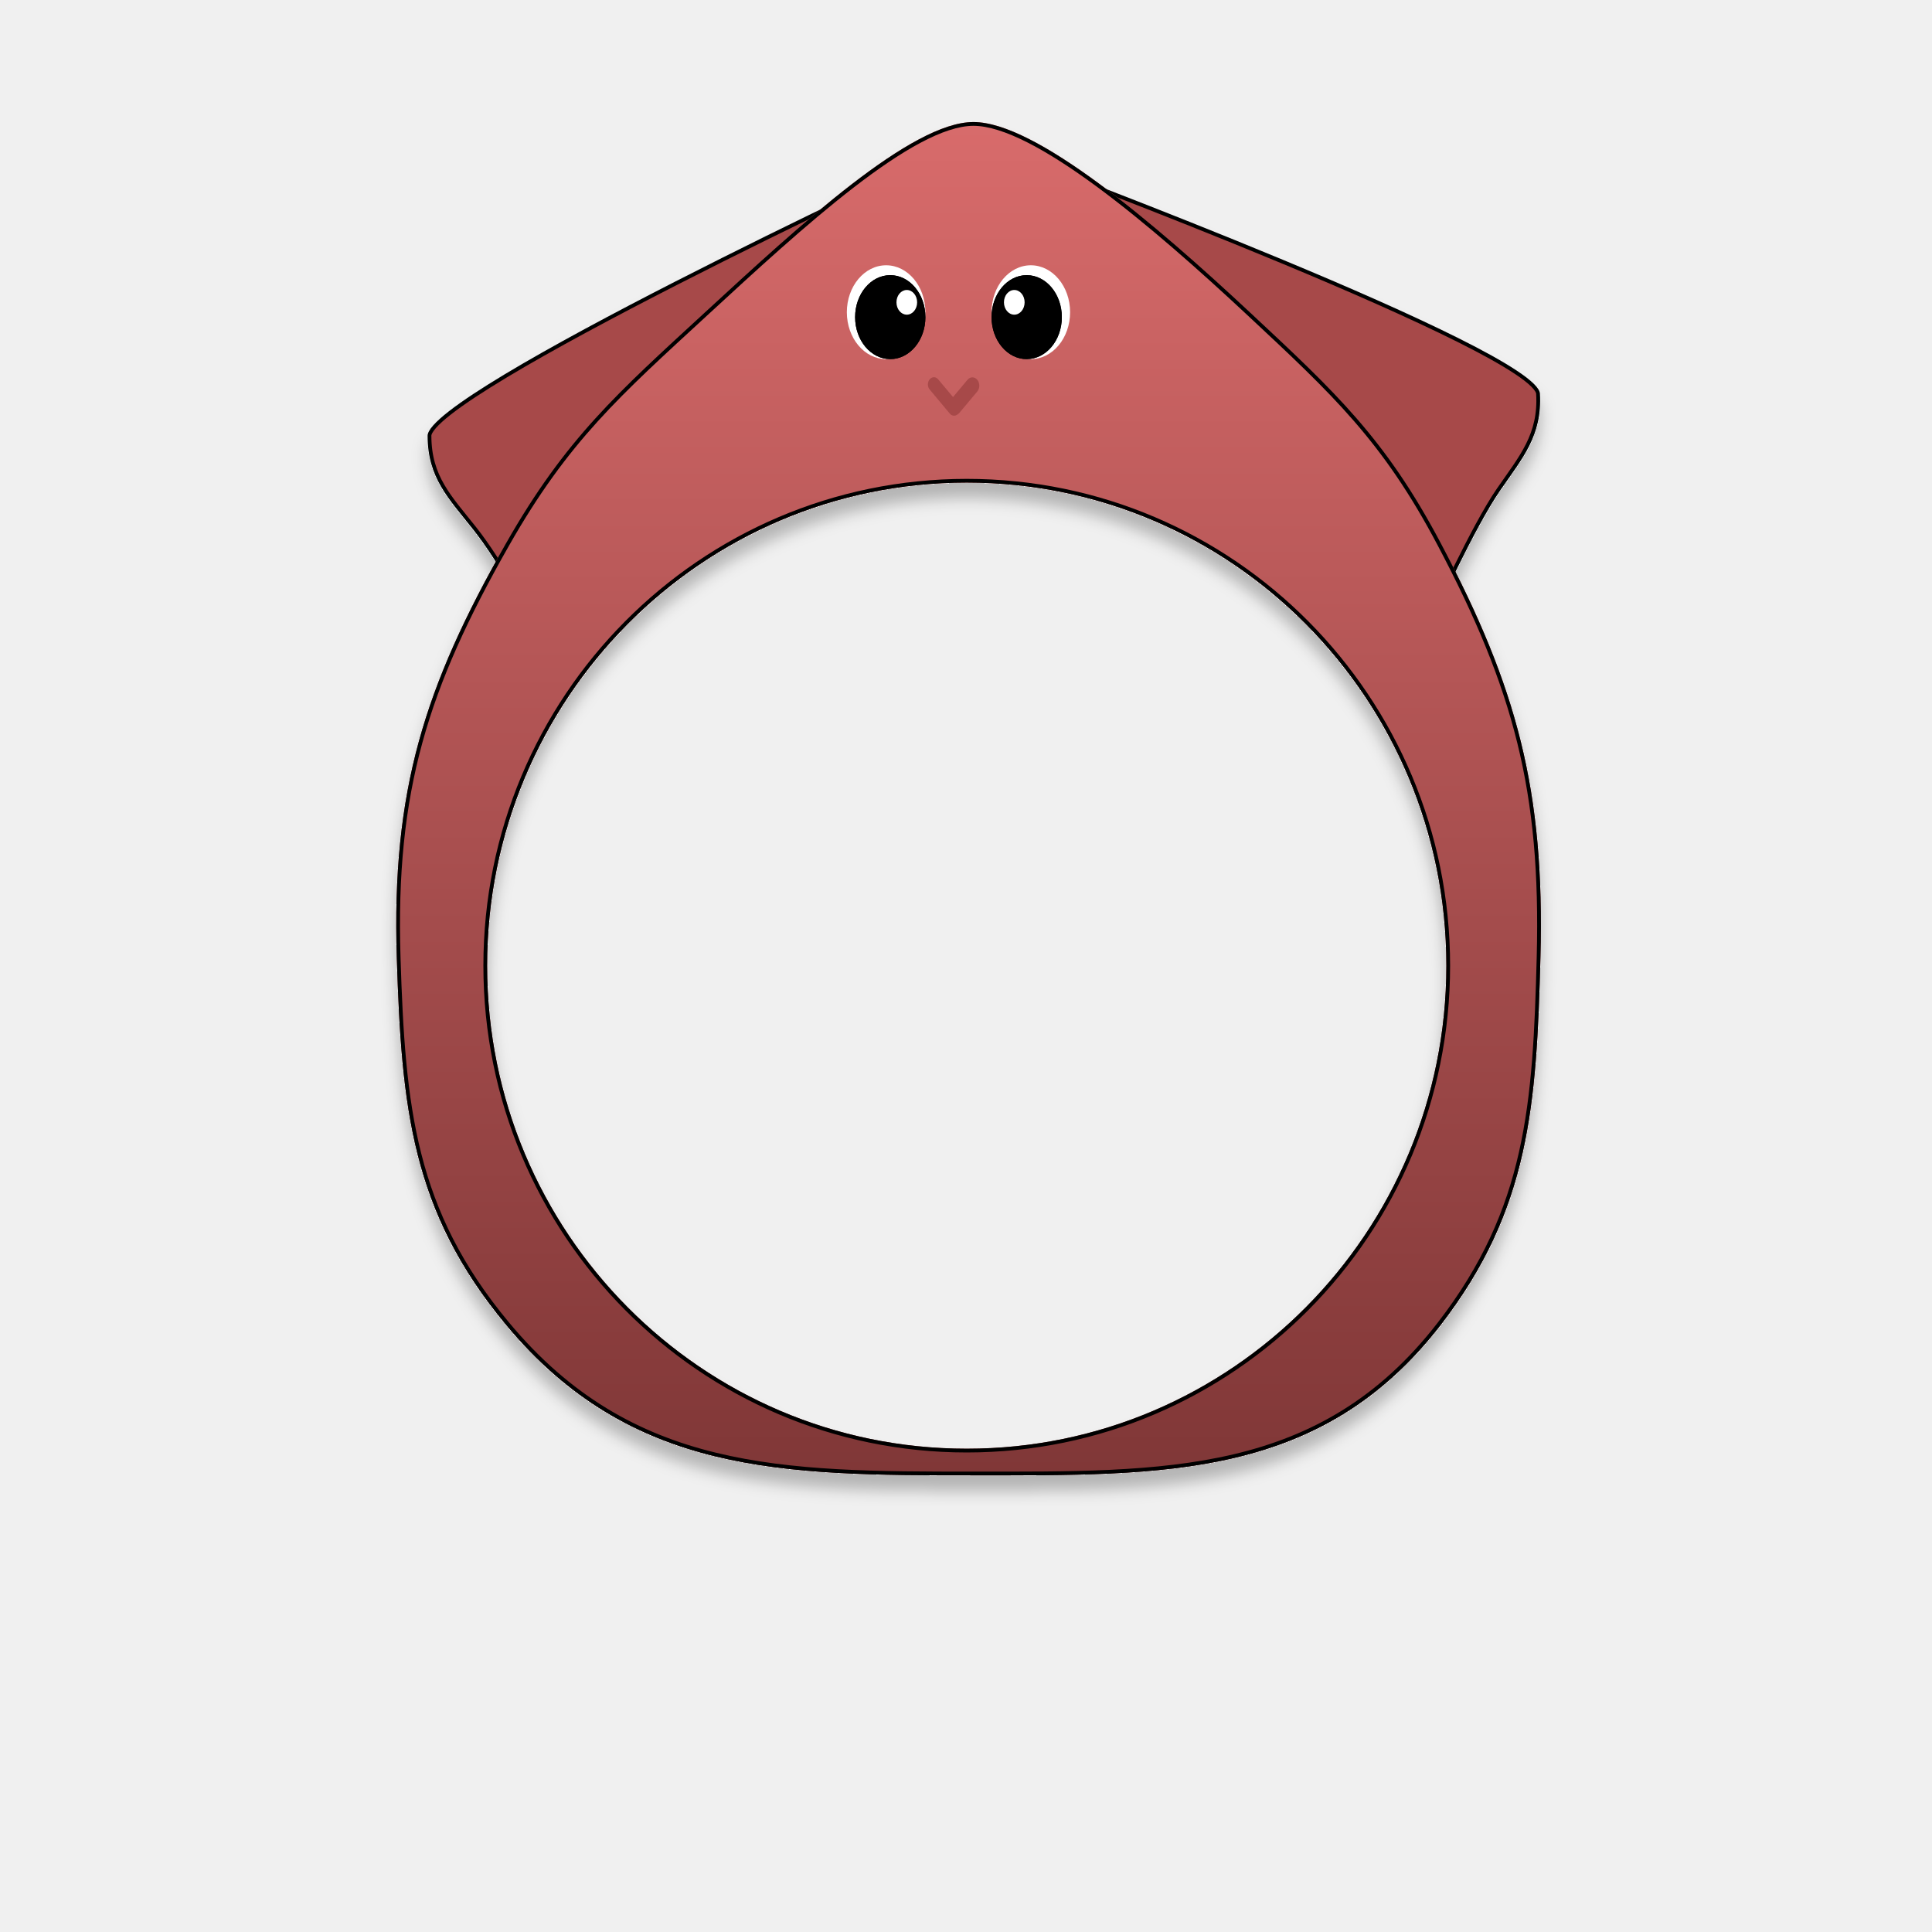
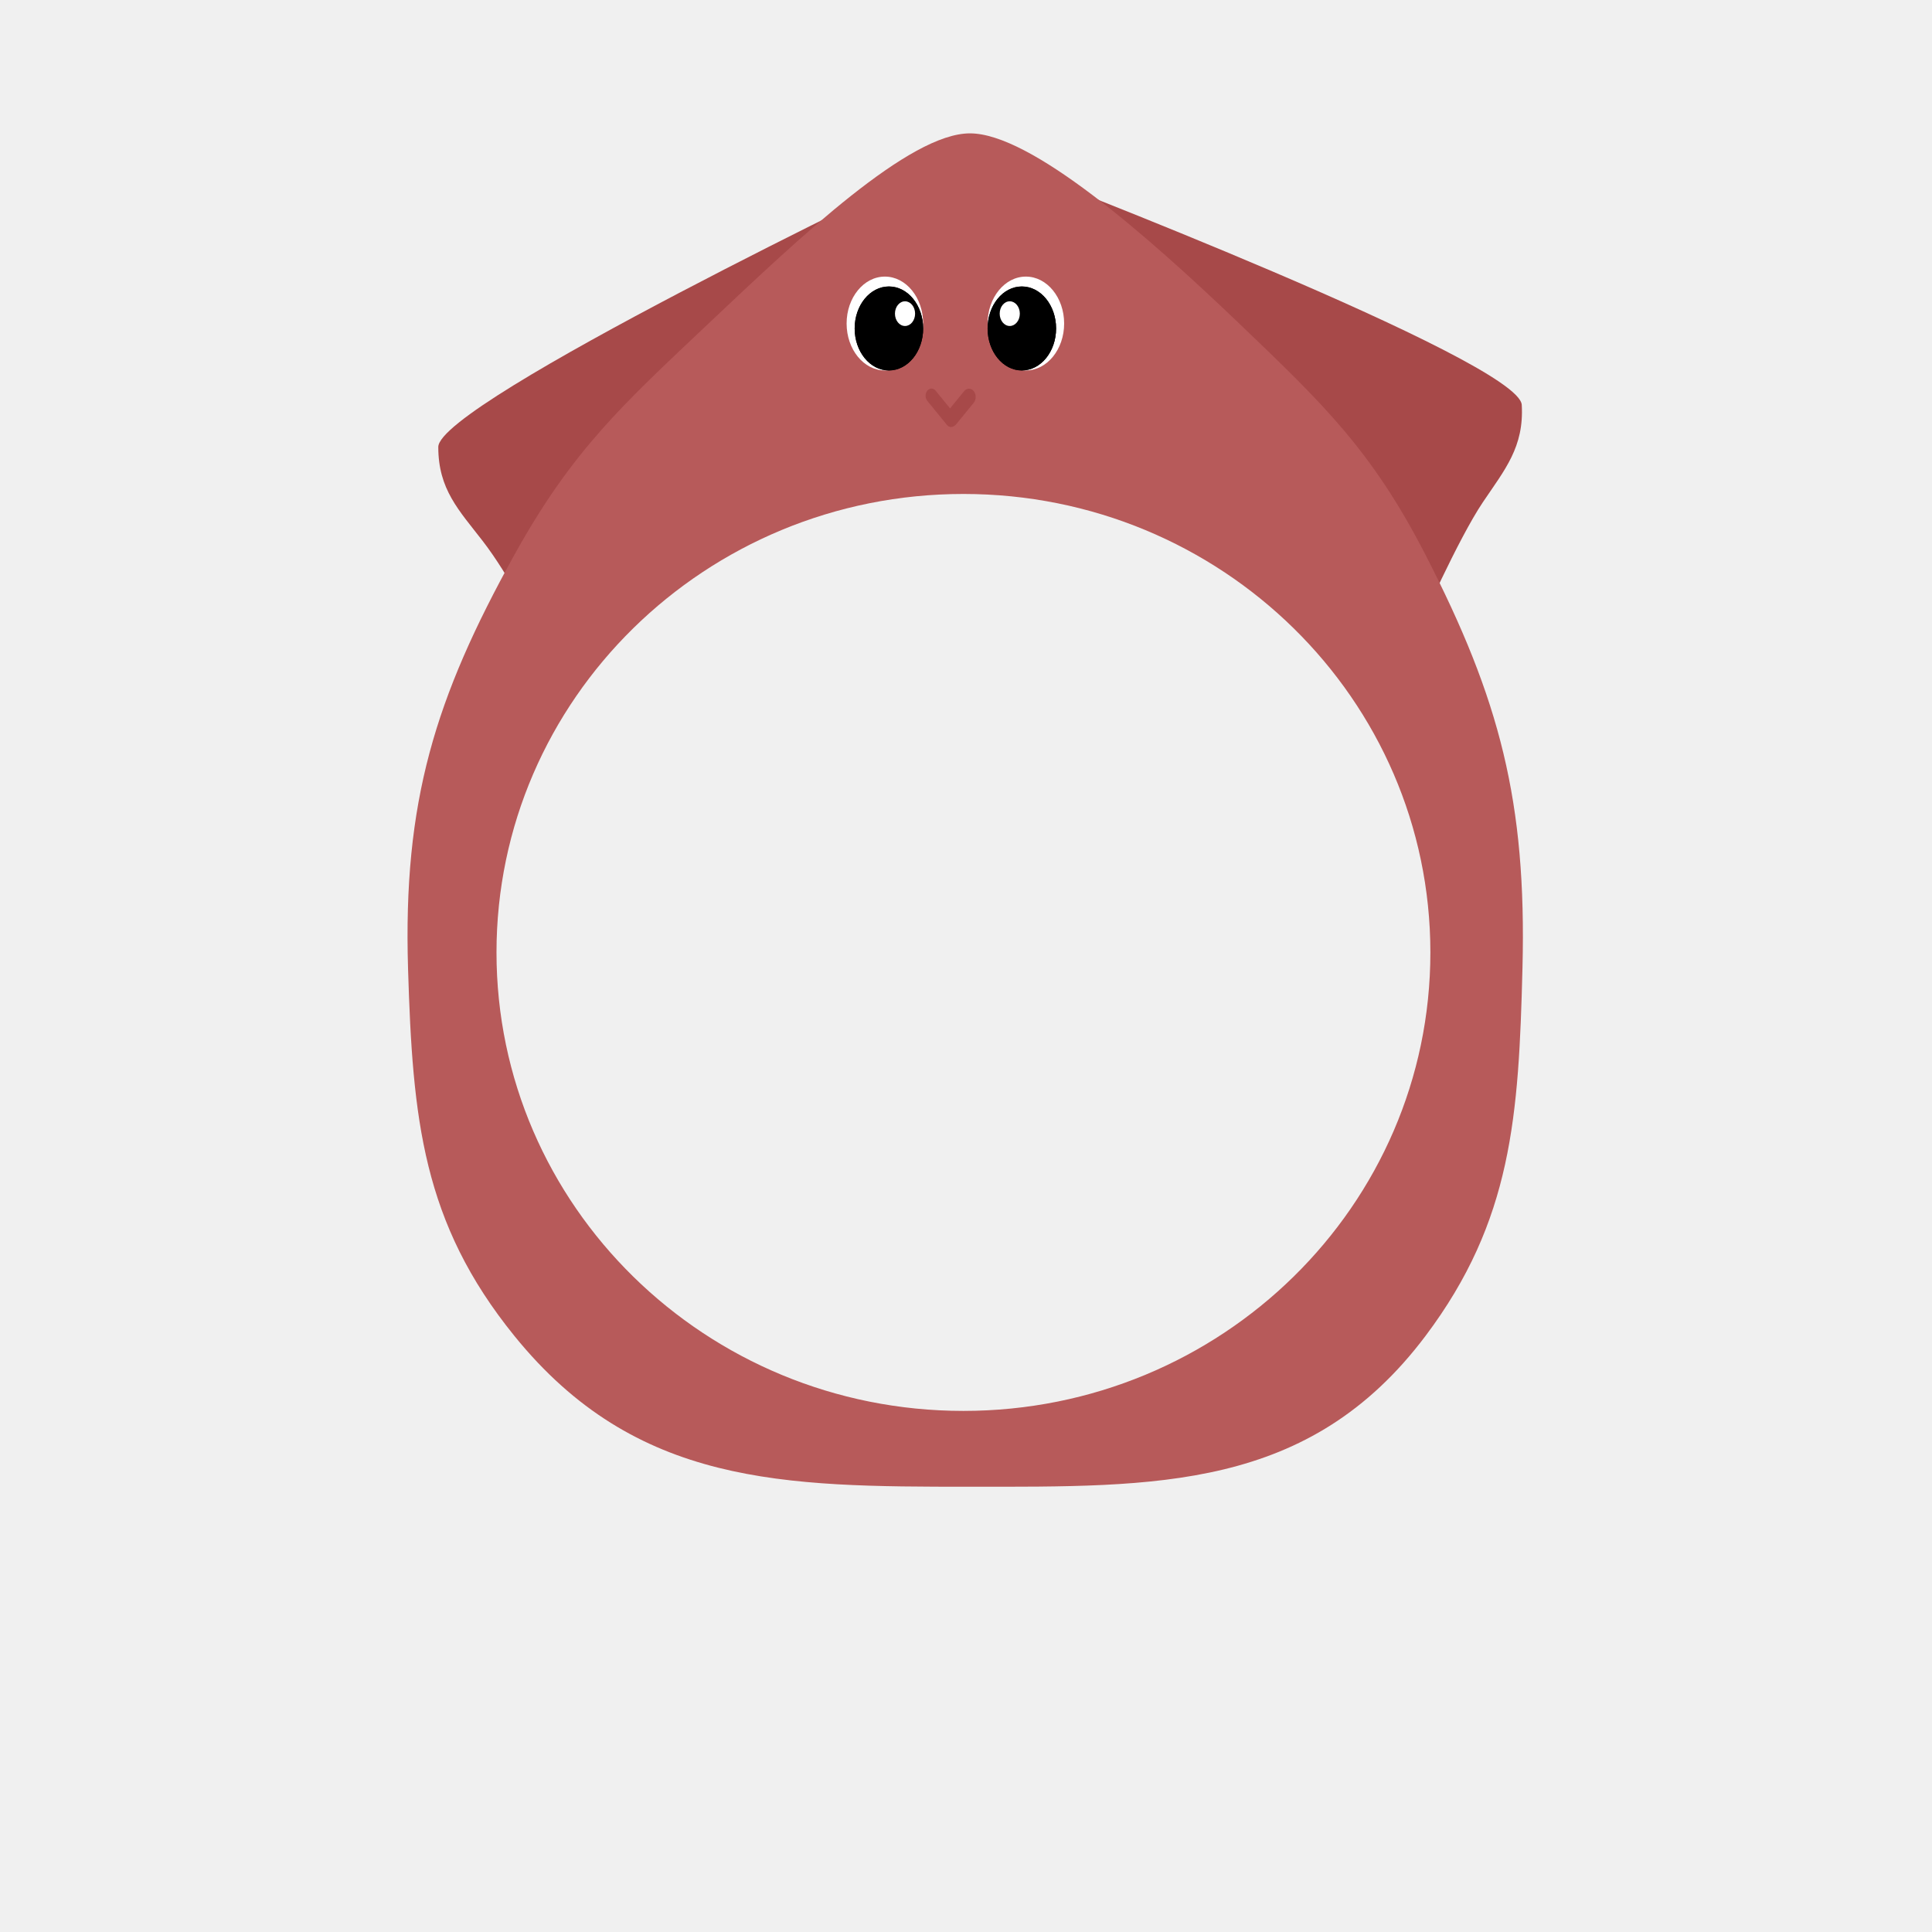
<svg xmlns="http://www.w3.org/2000/svg" width="512" height="512" viewBox="0 0 512 512" fill="none">
-   <g clip-path="url(#clip0_163_1587)">
-     <g filter="url(#filter0_d_163_1587)">
-       <path d="M139.75 162.381C139.745 162.369 139.738 162.358 139.732 162.347C139.527 161.952 139.227 161.379 138.844 160.663C138.078 159.23 136.98 157.225 135.653 154.932C133.001 150.348 129.425 144.594 125.746 139.959C119.231 131.754 113.818 126.42 113.818 115.462C113.818 115.239 113.898 114.926 114.123 114.509C114.345 114.097 114.686 113.624 115.153 113.093C116.085 112.031 117.47 110.79 119.256 109.396C122.827 106.611 127.941 103.264 134.094 99.568C146.397 92.178 162.807 83.425 179.225 75.035C195.642 66.647 212.06 58.625 224.374 52.701C230.531 49.739 235.662 47.301 239.253 45.604C240.678 44.931 241.86 44.375 242.769 43.949L139.75 162.381Z" fill="#A74949" stroke="black" />
-       <path d="M380.026 162.363C380.081 162.242 380.145 162.103 380.216 161.948C380.518 161.29 380.958 160.338 381.506 159.167C382.603 156.823 384.135 153.595 385.879 150.061C389.362 143.004 393.707 134.688 397.113 129.756C403.136 121.034 408.232 115.261 407.598 104.325C407.586 104.104 407.489 103.8 407.242 103.405C406.998 103.013 406.63 102.571 406.135 102.08C405.144 101.098 403.692 99.975 401.829 98.732C398.107 96.249 392.813 93.332 386.461 90.153C373.761 83.796 356.884 76.418 340.019 69.404C323.157 62.39 306.314 55.743 293.688 50.849C287.374 48.402 282.115 46.394 278.434 44.997C276.8 44.377 275.477 43.877 274.511 43.514L380.026 162.363Z" fill="#A74949" stroke="black" />
-       <mask id="path-3-inside-1_163_1587" fill="white">
-         <path d="M257.97 32.342C274.437 32.343 305.772 58.994 331.326 82.849C353.877 103.901 367.198 116.227 381.87 144.031C402.048 182.268 409.393 209.472 408.247 253.558C407.23 292.683 405.467 320.479 381.87 351.041C350.212 392.043 308.645 390.998 257.97 390.998C207.294 390.998 167.147 390.822 134.068 351.041C109.035 320.934 106.385 293.513 105.143 253.794C103.753 209.383 112.465 182.034 134.068 144.031C149.865 116.242 163.647 104.119 186.744 82.849C211.938 59.649 241.502 32.342 257.97 32.342ZM256.197 127.906C186.006 127.906 129.104 185.217 129.104 255.914C129.104 326.61 186.006 383.921 256.197 383.921C326.389 383.921 383.29 326.61 383.29 255.914C383.29 185.217 326.389 127.906 256.197 127.906Z" />
-       </mask>
-       <path d="M257.97 32.342C274.437 32.343 305.772 58.994 331.326 82.849C353.877 103.901 367.198 116.227 381.87 144.031C402.048 182.268 409.393 209.472 408.247 253.558C407.23 292.683 405.467 320.479 381.87 351.041C350.212 392.043 308.645 390.998 257.97 390.998C207.294 390.998 167.147 390.822 134.068 351.041C109.035 320.934 106.385 293.513 105.143 253.794C103.753 209.383 112.465 182.034 134.068 144.031C149.865 116.242 163.647 104.119 186.744 82.849C211.938 59.649 241.502 32.342 257.97 32.342ZM256.197 127.906C186.006 127.906 129.104 185.217 129.104 255.914C129.104 326.61 186.006 383.921 256.197 383.921C326.389 383.921 383.29 326.61 383.29 255.914C383.29 185.217 326.389 127.906 256.197 127.906Z" fill="url(#paint0_linear_163_1587)" />
-       <path d="M257.97 32.342L257.97 31.342H257.97V32.342ZM331.326 82.849L330.644 83.58V83.58L331.326 82.849ZM381.87 144.031L382.755 143.564V143.564L381.87 144.031ZM408.247 253.558L409.247 253.584V253.584L408.247 253.558ZM381.87 351.041L382.662 351.652H382.662L381.87 351.041ZM257.97 390.998V389.998V389.998V390.998ZM134.068 351.041L133.3 351.68V351.68L134.068 351.041ZM105.143 253.794L104.143 253.826V253.826L105.143 253.794ZM134.068 144.031L133.199 143.537V143.537L134.068 144.031ZM186.744 82.849L186.067 82.114V82.114L186.744 82.849ZM256.197 127.906V126.906V126.906V127.906ZM129.104 255.914H128.104V255.914H129.104ZM256.197 383.921V384.921V384.921V383.921ZM383.29 255.914H384.29V255.914H383.29ZM257.97 32.342L257.97 33.342C261.85 33.342 266.726 34.923 272.333 37.771C277.917 40.608 284.128 44.65 290.647 49.455C303.686 59.065 317.874 71.659 330.644 83.58L331.326 82.849L332.009 82.118C319.224 70.184 304.968 57.525 291.834 47.845C285.267 43.005 278.959 38.894 273.238 35.988C267.54 33.093 262.324 31.342 257.97 31.342L257.97 32.342ZM331.326 82.849L330.644 83.58C353.186 104.624 366.398 116.854 380.986 144.497L381.87 144.031L382.755 143.564C367.998 115.601 354.568 103.178 332.009 82.118L331.326 82.849ZM381.87 144.031L380.986 144.497C401.091 182.598 408.389 209.634 407.248 253.532L408.247 253.558L409.247 253.584C410.398 209.311 403.005 181.938 382.755 143.564L381.87 144.031ZM408.247 253.558L407.248 253.532C406.231 292.645 404.461 320.145 381.079 350.429L381.87 351.041L382.662 351.652C406.472 320.813 408.229 292.721 409.247 253.584L408.247 253.558ZM381.87 351.041L381.079 350.429C349.766 390.984 308.744 389.998 257.97 389.998V390.998V391.998C308.546 391.998 350.658 393.102 382.662 351.652L381.87 351.041ZM257.97 390.998V389.998C207.239 389.998 167.579 389.778 134.837 350.401L134.068 351.041L133.3 351.68C166.714 391.865 207.35 391.998 257.97 391.998V390.998ZM134.068 351.041L134.837 350.401C110.032 320.57 107.384 293.447 106.142 253.763L105.143 253.794L104.143 253.826C105.387 293.58 108.038 321.299 133.3 351.68L134.068 351.041ZM105.143 253.794L106.142 253.763C104.76 209.569 113.408 182.4 134.938 144.525L134.068 144.031L133.199 143.537C111.523 181.668 102.747 209.197 104.143 253.826L105.143 253.794ZM134.068 144.031L134.938 144.525C150.649 116.886 164.323 104.856 187.422 83.585L186.744 82.849L186.067 82.114C162.971 103.382 149.081 115.598 133.199 143.537L134.068 144.031ZM186.744 82.849L187.422 83.585C200.028 71.976 213.683 59.382 226.241 49.687C232.519 44.84 238.496 40.739 243.907 37.854C249.34 34.957 254.099 33.342 257.97 33.342V32.342V31.342C253.607 31.342 248.496 33.141 242.966 36.089C237.416 39.049 231.339 43.224 225.018 48.104C212.378 57.863 198.655 70.522 186.067 82.114L186.744 82.849ZM256.197 127.906V126.906C185.447 126.906 128.104 184.671 128.104 255.914H129.104H130.104C130.104 185.762 186.565 128.906 256.197 128.906V127.906ZM129.104 255.914H128.104C128.104 327.156 185.447 384.921 256.197 384.921V383.921V382.921C186.565 382.921 130.104 326.065 130.104 255.914H129.104ZM256.197 383.921V384.921C326.948 384.921 384.29 327.156 384.29 255.914H383.29H382.29C382.29 326.065 325.83 382.921 256.197 382.921L256.197 383.921ZM383.29 255.914H384.29C384.29 184.671 326.948 126.906 256.197 126.906V127.906L256.197 128.906C325.83 128.906 382.29 185.762 382.29 255.914H383.29Z" fill="black" mask="url(#path-3-inside-1_163_1587)" />
-       <ellipse cx="234.832" cy="82.737" rx="10.409" ry="12.435" fill="white" />
-       <ellipse cx="273.179" cy="82.737" rx="10.409" ry="12.435" fill="white" />
-       <ellipse cx="272.084" cy="84.046" rx="9.313" ry="11.126" fill="black" />
-       <ellipse cx="272.084" cy="84.046" rx="9.313" ry="11.126" fill="black" />
-       <ellipse cx="235.928" cy="84.046" rx="9.313" ry="11.126" fill="black" />
-       <ellipse cx="235.928" cy="84.046" rx="9.313" ry="11.126" fill="black" />
-       <ellipse cx="268.797" cy="80.12" rx="2.739" ry="3.272" fill="white" />
-       <ellipse cx="240.31" cy="80.12" rx="2.739" ry="3.272" fill="white" />
-       <path d="M246.37 100.528C246.993 99.783 248.004 99.783 248.627 100.528L252.561 105.227L256.394 100.649C257.11 99.793 258.272 99.793 258.988 100.649C259.704 101.504 259.704 102.892 258.988 103.748L254.249 109.41C254.099 109.589 253.928 109.728 253.748 109.832C253.126 110.345 252.268 110.273 251.714 109.612L246.37 103.225C245.746 102.48 245.746 101.272 246.37 100.528Z" fill="#A74949" />
-     </g>
-   </g>
-   <defs>
-     <filter id="filter0_d_163_1587" x="101" y="-3" width="320" height="402" filterUnits="userSpaceOnUse" color-interpolation-filters="sRGB">
-       <feFlood flood-opacity="0" result="BackgroundImageFix" />
-       <feColorMatrix in="SourceAlpha" type="matrix" values="0 0 0 0 0 0 0 0 0 0 0 0 0 0 0 0 0 0 127 0" result="hardAlpha" />
-       <feOffset dy="4" />
-       <feGaussianBlur stdDeviation="2" />
-       <feComposite in2="hardAlpha" operator="out" />
-       <feColorMatrix type="matrix" values="0 0 0 0 0 0 0 0 0 0 0 0 0 0 0 0 0 0 0.25 0" />
-       <feBlend mode="normal" in2="BackgroundImageFix" result="effect1_dropShadow_163_1587" />
-       <feBlend mode="normal" in="SourceGraphic" in2="effect1_dropShadow_163_1587" result="shape" />
-     </filter>
-     <linearGradient id="paint0_linear_163_1587" x1="256.681" y1="32.342" x2="256.681" y2="391" gradientUnits="userSpaceOnUse">
-       <stop stop-color="#D86B6B" />
-       <stop offset="1" stop-color="#803737" />
-     </linearGradient>
-     <clipPath id="clip0_163_1587">
-       <rect width="512" height="512" fill="white" />
-     </clipPath>
-   </defs>
+   <path d="M244.148 45.447L141.77 166.239C141.77 166.239 135.017 152.543 127.892 143.332C121.594 135.19 116.15 129.685 116.15 118.462C116.149 106.681 244.148 45.447 244.148 45.447Z" fill="#A74949" />
+   <path d="M271.476 45.3L376.095 166.239C376.095 166.239 386.379 142.897 392.968 133.106C398.793 124.449 403.914 118.496 403.282 107.3C402.618 95.547 271.476 45.3 271.476 45.3Z" fill="#A74949" />
+   <path fill-rule="evenodd" clip-rule="evenodd" d="M257.047 35.342C273.092 35.342 303.624 61.994 328.523 85.849C350.495 106.901 363.475 119.227 377.771 147.031C397.431 185.268 404.588 212.472 403.471 256.558C402.48 295.683 400.762 323.479 377.771 354.041C346.925 395.043 306.423 393.998 257.047 393.998C207.671 393.998 168.553 393.821 136.324 354.041C111.932 323.934 109.35 296.513 108.139 256.794C106.785 212.383 115.274 185.034 136.324 147.031C151.715 119.242 165.142 107.119 187.648 85.849C212.196 62.649 241.002 35.343 257.047 35.342ZM255.321 130.906C186.979 130.906 131.577 185.303 131.577 252.406C131.577 319.508 186.979 373.906 255.321 373.906C323.662 373.906 379.064 319.508 379.064 252.406C379.064 185.303 323.662 130.906 255.321 130.906Z" fill="#B75A5A" />
+   <ellipse cx="234.503" cy="85.737" rx="10.142" ry="12.435" fill="white" />
+   <ellipse cx="271.867" cy="85.737" rx="10.142" ry="12.435" fill="white" />
+   <ellipse cx="270.8" cy="87.046" rx="9.074" ry="11.126" fill="black" />
+   <ellipse cx="270.8" cy="87.046" rx="9.074" ry="11.126" fill="black" />
+   <ellipse cx="235.571" cy="87.046" rx="9.074" ry="11.126" fill="black" />
+   <ellipse cx="235.571" cy="87.046" rx="9.074" ry="11.126" fill="black" />
+   <ellipse cx="267.597" cy="83.12" rx="2.669" ry="3.272" fill="white" />
+   <ellipse cx="239.841" cy="83.12" rx="2.669" ry="3.272" fill="white" />
+   <path fill-rule="evenodd" clip-rule="evenodd" d="M245.745 103.528C246.353 102.783 247.337 102.783 247.945 103.528L251.778 108.228L255.513 103.649C256.211 102.793 257.342 102.793 258.04 103.649C258.738 104.505 258.738 105.893 258.04 106.748L253.422 112.41C253.276 112.59 253.109 112.728 252.933 112.832C252.327 113.344 251.493 113.272 250.953 112.612L245.745 106.225C245.138 105.48 245.138 104.273 245.745 103.528Z" fill="#A74949" />
</svg>
